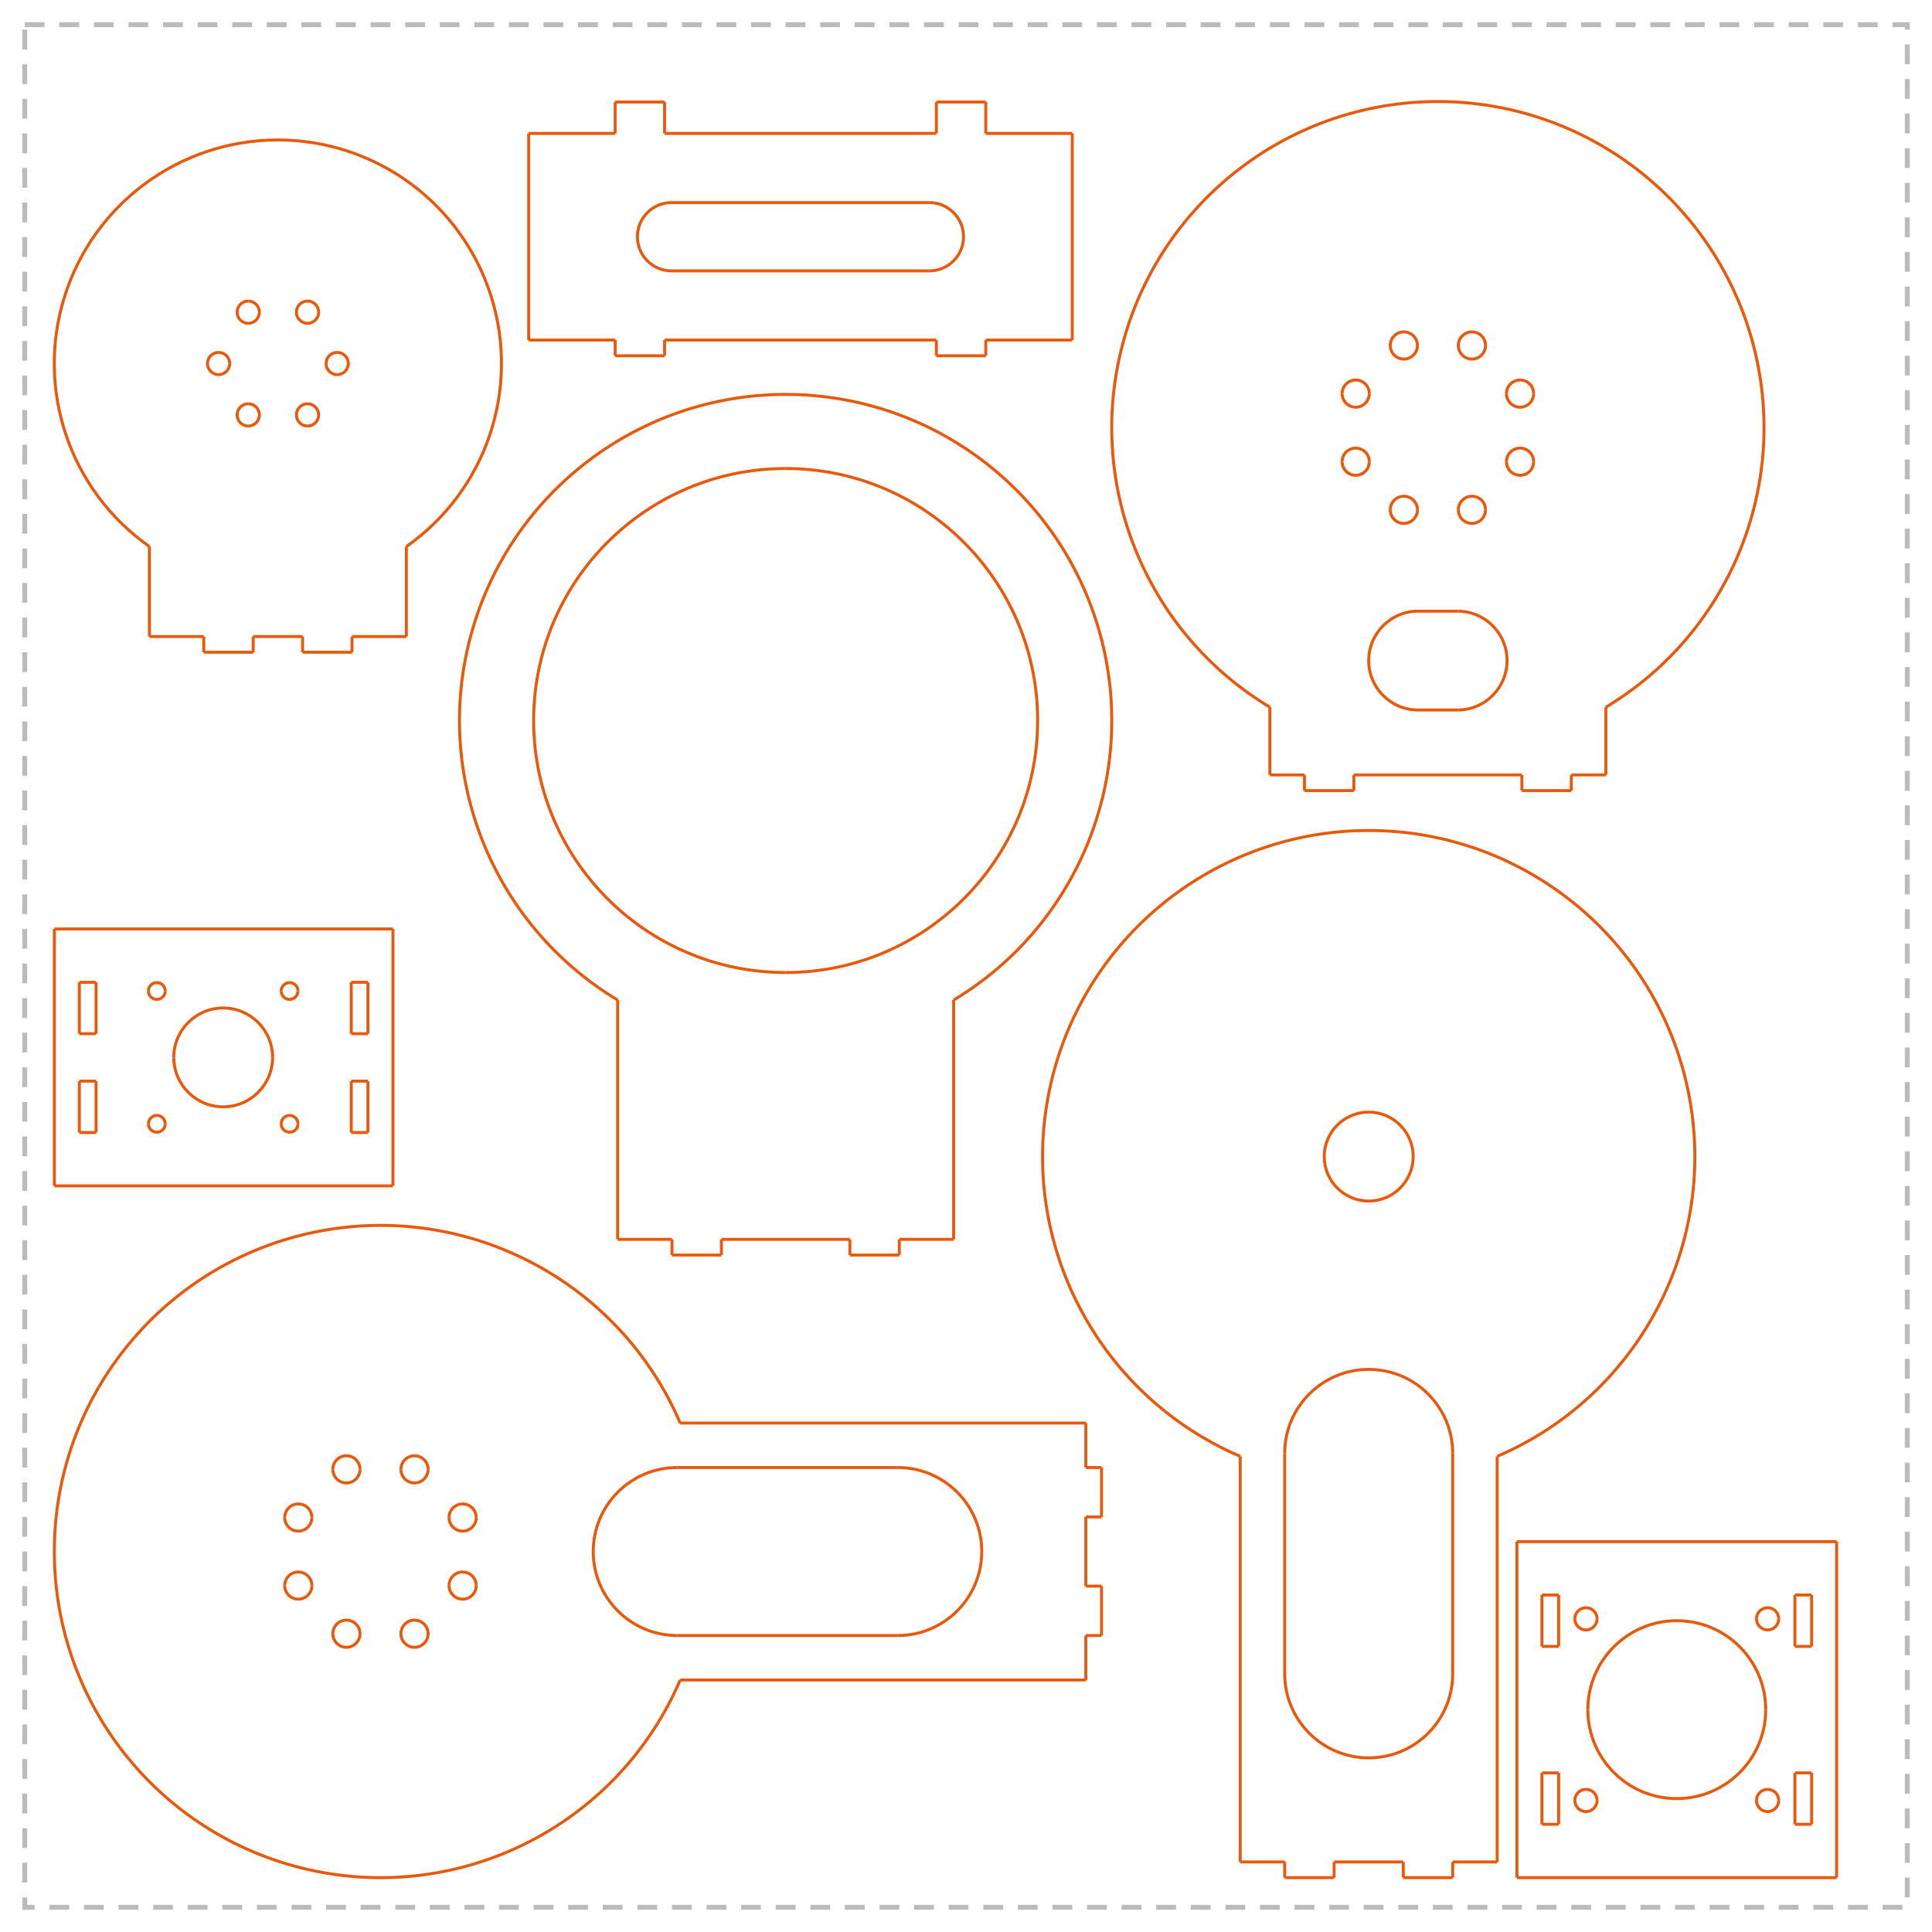
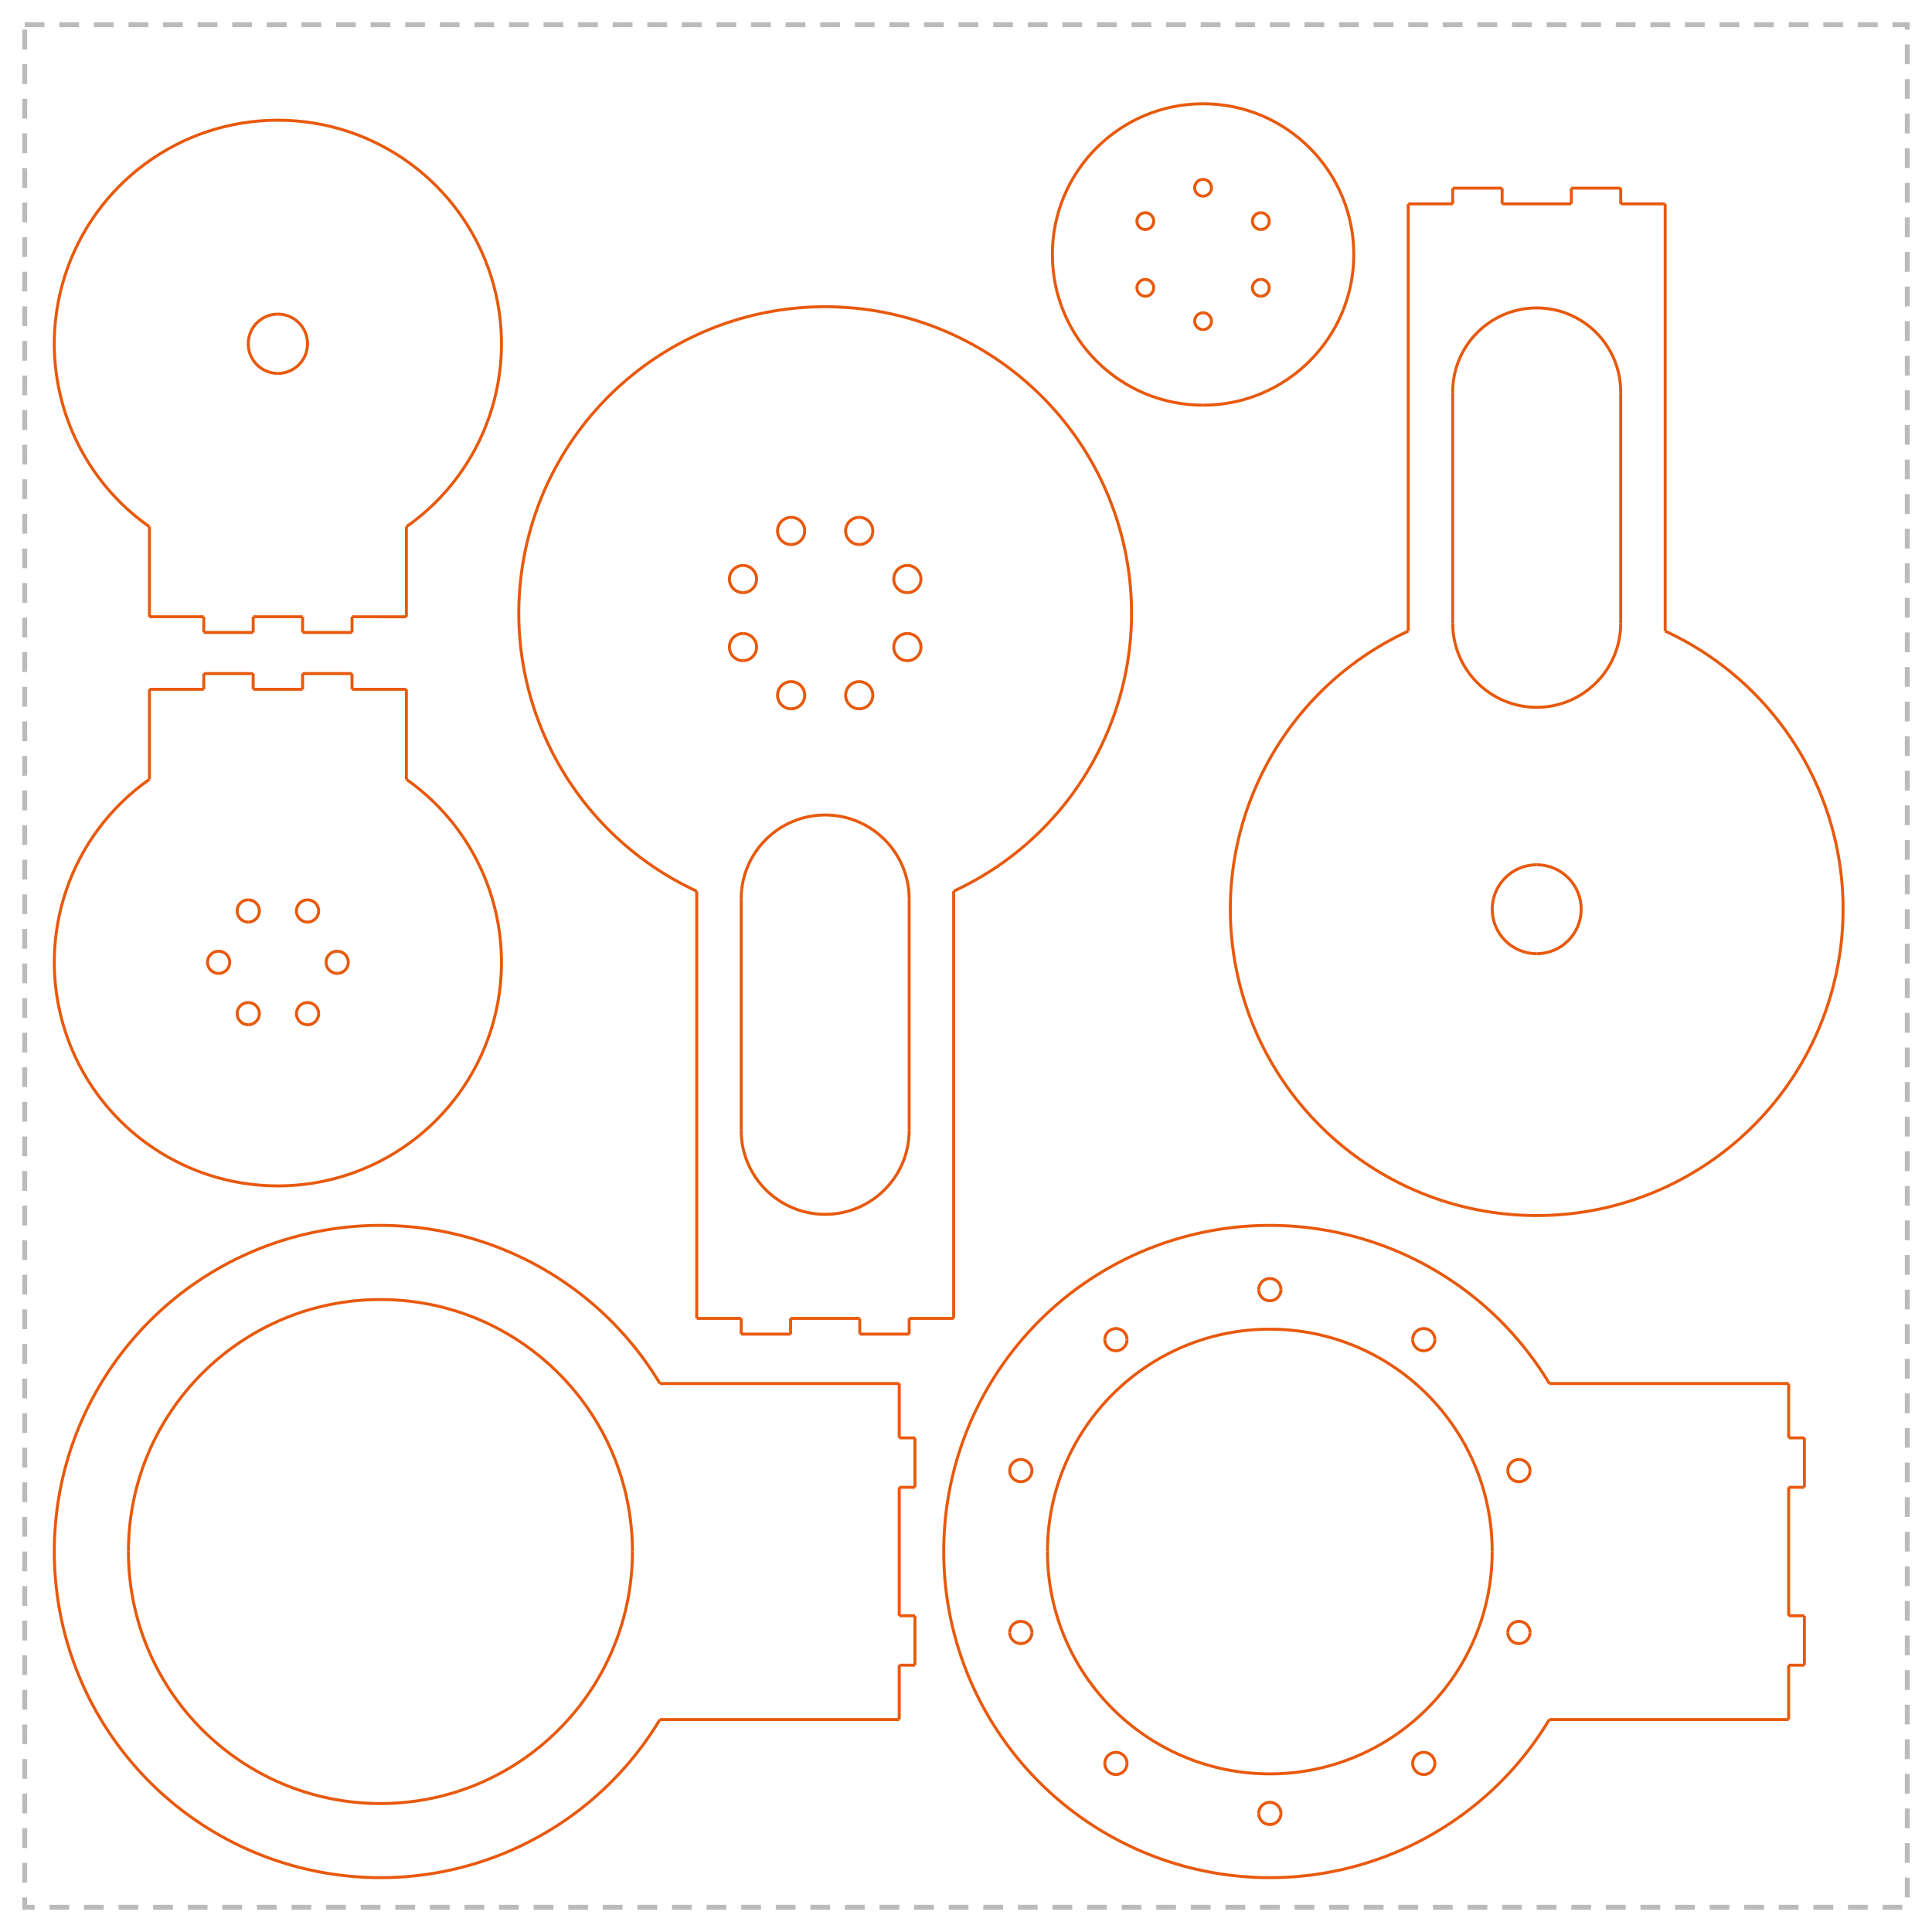
<svg xmlns="http://www.w3.org/2000/svg" viewBox="-5 -5 391 391" width="391mm" height="391mm">
  <rect x="0" y="0" width="381" height="381" fill="none" stroke="#bbb" stroke-dasharray="4 3" />
  <g fill="none" stroke="#e8590c" stroke-width="0.6">
-     <line x1="214.75" y1="335.00" x2="214.75" y2="326.00" />
-     <line x1="214.75" y1="326.00" x2="217.93" y2="326.00" />
-     <line x1="217.93" y1="326.00" x2="217.93" y2="316.00" />
-     <line x1="217.93" y1="316.00" x2="214.75" y2="316.00" />
-     <line x1="214.75" y1="316.00" x2="214.75" y2="302.00" />
-     <line x1="214.75" y1="302.00" x2="217.93" y2="302.00" />
-     <line x1="217.93" y1="302.00" x2="217.93" y2="292.00" />
-     <line x1="217.93" y1="292.00" x2="214.75" y2="292.00" />
-     <line x1="214.75" y1="292.00" x2="214.75" y2="283.00" />
-     <line x1="214.75" y1="283.00" x2="132.66" y2="283.00" />
-     <path d="M 132.66 283.00 A 66.00 66.00 0 1 0 132.66 335.00" />
-     <line x1="132.66" y1="335.00" x2="214.75" y2="335.00" />
-     <line x1="132.06" y1="292.00" x2="176.69" y2="292.00" />
-     <path d="M 176.69 292.00 A 17.00 17.00 0 0 1 176.69 326.00" />
-     <line x1="176.69" y1="326.00" x2="132.06" y2="326.00" />
-     <path d="M 132.06 326.00 A 17.00 17.00 0 0 1 132.06 292.00" />
-     <path d="M 91.38 302.12 A 2.75 2.75 0 0 0 85.88 302.12" />
-     <path d="M 85.88 302.12 A 2.75 2.75 0 0 0 91.38 302.12" />
-     <path d="M 81.64 292.37 A 2.75 2.75 0 0 0 76.14 292.37" />
-     <path d="M 76.14 292.37 A 2.75 2.75 0 0 0 81.64 292.37" />
-     <path d="M 67.86 292.37 A 2.75 2.75 0 0 0 62.36 292.37" />
-     <path d="M 62.36 292.37 A 2.75 2.75 0 0 0 67.86 292.37" />
-     <path d="M 58.12 302.12 A 2.75 2.75 0 0 0 52.62 302.12" />
-     <path d="M 52.62 302.12 A 2.75 2.75 0 0 0 58.12 302.12" />
-     <path d="M 58.12 315.89 A 2.75 2.75 0 0 0 52.62 315.89" />
-     <path d="M 52.62 315.89 A 2.75 2.75 0 0 0 58.12 315.89" />
-     <path d="M 67.86 325.63 A 2.75 2.75 0 0 0 62.36 325.63" />
-     <path d="M 62.36 325.63 A 2.75 2.75 0 0 0 67.86 325.63" />
-     <path d="M 81.64 325.63 A 2.75 2.75 0 0 0 76.14 325.63" />
-     <path d="M 76.14 325.63 A 2.75 2.75 0 0 0 81.64 325.63" />
-     <path d="M 91.38 315.89 A 2.75 2.75 0 0 0 85.88 315.89" />
-     <path d="M 85.88 315.89 A 2.75 2.75 0 0 0 91.38 315.89" />
-     <line x1="246.00" y1="371.82" x2="255.00" y2="371.82" />
-     <line x1="255.00" y1="371.82" x2="255.00" y2="375.00" />
-     <line x1="255.00" y1="375.00" x2="265.00" y2="375.00" />
-     <line x1="265.00" y1="375.00" x2="265.00" y2="371.82" />
-     <line x1="265.00" y1="371.82" x2="279.00" y2="371.82" />
-     <line x1="279.00" y1="371.82" x2="279.00" y2="375.00" />
-     <line x1="279.00" y1="375.00" x2="289.00" y2="375.00" />
-     <line x1="289.00" y1="375.00" x2="289.00" y2="371.82" />
-     <line x1="289.00" y1="371.82" x2="298.00" y2="371.82" />
-     <line x1="298.00" y1="371.82" x2="298.00" y2="289.74" />
-     <path d="M 298.00 289.74 A 66.00 66.00 0 1 0 246.00 289.74" />
-     <line x1="246.00" y1="289.74" x2="246.00" y2="371.82" />
-     <line x1="289.00" y1="289.14" x2="289.00" y2="333.76" />
-     <path d="M 289.00 333.76 A 17.00 17.00 0 0 1 255.00 333.76" />
-     <line x1="255.00" y1="333.76" x2="255.00" y2="289.14" />
-     <path d="M 255.00 289.14 A 17.00 17.00 0 0 1 289.00 289.14" />
-     <path d="M 272.00 238.07 A 9.00 9.00 0 0 0 272.00 220.07" />
-     <path d="M 272.00 220.07 A 9.00 9.00 0 0 0 272.00 238.07" />
-     <line x1="120.00" y1="245.82" x2="131.00" y2="245.82" />
-     <line x1="131.00" y1="245.82" x2="131.00" y2="249.00" />
-     <line x1="131.00" y1="249.00" x2="141.00" y2="249.00" />
-     <line x1="141.00" y1="249.00" x2="141.00" y2="245.82" />
-     <line x1="141.00" y1="245.82" x2="167.00" y2="245.82" />
-     <line x1="167.00" y1="245.82" x2="167.00" y2="249.00" />
-     <line x1="167.00" y1="249.00" x2="177.00" y2="249.00" />
-     <line x1="177.00" y1="249.00" x2="177.00" y2="245.82" />
-     <line x1="177.00" y1="245.82" x2="188.00" y2="245.82" />
-     <line x1="188.00" y1="245.82" x2="188.00" y2="197.39" />
-     <path d="M 188.00 197.39 A 66.00 66.00 0 1 0 120.00 197.39" />
-     <line x1="120.00" y1="197.39" x2="120.00" y2="245.82" />
-     <path d="M 154.00 191.82 A 51.00 51.00 0 0 0 154.00 89.82" />
-     <path d="M 154.00 89.82 A 51.00 51.00 0 0 0 154.00 191.82" />
-     <line x1="252.00" y1="151.83" x2="259.00" y2="151.83" />
-     <line x1="259.00" y1="151.83" x2="259.00" y2="155.00" />
-     <line x1="259.00" y1="155.00" x2="269.00" y2="155.00" />
-     <line x1="269.00" y1="155.00" x2="269.00" y2="151.83" />
-     <line x1="269.00" y1="151.83" x2="303.00" y2="151.83" />
-     <line x1="303.00" y1="151.83" x2="303.00" y2="155.00" />
-     <line x1="303.00" y1="155.00" x2="313.00" y2="155.00" />
-     <line x1="313.00" y1="155.00" x2="313.00" y2="151.83" />
-     <line x1="313.00" y1="151.83" x2="320.00" y2="151.83" />
-     <line x1="320.00" y1="151.83" x2="320.00" y2="138.12" />
-     <path d="M 320.00 138.12 A 66.00 66.00 0 1 0 252.00 138.12" />
-     <line x1="252.00" y1="138.12" x2="252.00" y2="151.83" />
-     <line x1="282.00" y1="118.69" x2="290.00" y2="118.69" />
-     <path d="M 290.00 118.69 A 10.00 10.00 0 0 1 290.00 138.69" />
-     <line x1="290.00" y1="138.69" x2="282.00" y2="138.69" />
-     <path d="M 282.00 138.69 A 10.00 10.00 0 0 1 282.00 118.69" />
-     <path d="M 305.38 74.66 A 2.75 2.75 0 0 0 299.88 74.66" />
-     <path d="M 299.88 74.66 A 2.75 2.75 0 0 0 305.38 74.66" />
-     <path d="M 295.64 64.92 A 2.75 2.75 0 0 0 290.14 64.92" />
-     <path d="M 290.14 64.92 A 2.75 2.75 0 0 0 295.64 64.92" />
-     <path d="M 281.86 64.92 A 2.75 2.75 0 0 0 276.36 64.92" />
-     <path d="M 276.36 64.92 A 2.75 2.75 0 0 0 281.86 64.92" />
-     <path d="M 272.12 74.66 A 2.75 2.75 0 0 0 266.62 74.66" />
-     <path d="M 266.62 74.66 A 2.75 2.75 0 0 0 272.12 74.66" />
-     <path d="M 272.12 88.44 A 2.75 2.75 0 0 0 266.62 88.44" />
-     <path d="M 266.62 88.44 A 2.75 2.75 0 0 0 272.12 88.44" />
-     <path d="M 281.86 98.18 A 2.75 2.75 0 0 0 276.36 98.18" />
-     <path d="M 276.36 98.18 A 2.75 2.75 0 0 0 281.86 98.18" />
-     <path d="M 295.64 98.18 A 2.75 2.75 0 0 0 290.14 98.18" />
-     <path d="M 290.14 98.18 A 2.75 2.75 0 0 0 295.64 98.18" />
-     <path d="M 305.38 88.44 A 2.75 2.75 0 0 0 299.88 88.44" />
-     <path d="M 299.88 88.44 A 2.75 2.75 0 0 0 305.38 88.44" />
-     <line x1="25.24" y1="123.82" x2="36.24" y2="123.82" />
-     <line x1="36.24" y1="123.82" x2="36.24" y2="127.00" />
-     <line x1="36.24" y1="127.00" x2="46.24" y2="127.00" />
-     <line x1="46.24" y1="127.00" x2="46.24" y2="123.82" />
-     <line x1="46.24" y1="123.82" x2="56.24" y2="123.82" />
-     <line x1="56.24" y1="123.82" x2="56.24" y2="127.00" />
-     <line x1="56.24" y1="127.00" x2="66.24" y2="127.00" />
-     <line x1="66.24" y1="127.00" x2="66.24" y2="123.82" />
-     <line x1="66.24" y1="123.82" x2="77.24" y2="123.83" />
-     <line x1="77.24" y1="123.83" x2="77.24" y2="105.61" />
-     <path d="M 77.24 105.61 A 45.25 45.25 0 1 0 25.24 105.61" />
-     <line x1="25.24" y1="105.61" x2="25.24" y2="123.82" />
-     <path d="M 57.24 81.22 A 2.25 2.25 0 1 0 57.24 76.72" />
-     <path d="M 57.24 76.72 A 2.25 2.25 0 0 0 57.24 81.22" />
-     <path d="M 63.24 70.82 A 2.25 2.25 0 0 0 63.24 66.32" />
-     <path d="M 63.24 66.32 A 2.25 2.25 0 0 0 63.24 70.82" />
-     <path d="M 57.24 60.43 A 2.25 2.25 0 0 0 57.24 55.93" />
-     <path d="M 57.24 55.93 A 2.25 2.25 0 0 0 57.24 60.43" />
-     <path d="M 45.24 60.43 A 2.25 2.25 0 0 0 45.24 55.93" />
-     <path d="M 45.24 55.93 A 2.25 2.25 0 0 0 45.24 60.43" />
-     <path d="M 39.24 70.82 A 2.25 2.25 0 0 0 39.24 66.32" />
-     <path d="M 39.24 66.32 A 2.25 2.25 0 0 0 39.24 70.82" />
-     <path d="M 45.24 81.22 A 2.25 2.25 0 0 0 45.24 76.72" />
-     <path d="M 45.24 76.72 A 2.25 2.25 0 0 0 45.24 81.22" />
-     <line x1="102.00" y1="63.82" x2="119.50" y2="63.82" />
-     <line x1="119.50" y1="63.82" x2="119.50" y2="67.00" />
-     <line x1="119.50" y1="67.00" x2="129.50" y2="67.00" />
-     <line x1="129.50" y1="67.00" x2="129.50" y2="63.82" />
-     <line x1="129.50" y1="63.82" x2="184.50" y2="63.82" />
-     <line x1="184.50" y1="63.82" x2="184.50" y2="67.00" />
-     <line x1="184.50" y1="67.00" x2="194.50" y2="67.00" />
-     <line x1="194.50" y1="67.00" x2="194.50" y2="63.82" />
-     <line x1="194.50" y1="63.82" x2="212.00" y2="63.82" />
-     <line x1="212.00" y1="63.82" x2="212.00" y2="22.00" />
-     <line x1="212.00" y1="22.00" x2="194.50" y2="22.00" />
-     <line x1="194.50" y1="22.00" x2="194.50" y2="15.65" />
-     <line x1="194.50" y1="15.65" x2="184.50" y2="15.65" />
-     <line x1="184.50" y1="15.65" x2="184.50" y2="22.00" />
-     <line x1="184.50" y1="22.00" x2="129.50" y2="22.00" />
-     <line x1="129.50" y1="22.00" x2="129.50" y2="15.65" />
-     <line x1="129.50" y1="15.65" x2="119.50" y2="15.65" />
-     <line x1="119.50" y1="15.65" x2="119.50" y2="22.00" />
-     <line x1="119.50" y1="22.00" x2="102.00" y2="22.00" />
-     <line x1="102.00" y1="22.00" x2="102.00" y2="63.82" />
-     <line x1="130.91" y1="36.00" x2="183.09" y2="36.00" />
-     <path d="M 183.09 36.00 A 6.91 6.91 0 0 1 183.09 49.82" />
-     <line x1="183.09" y1="49.82" x2="130.91" y2="49.82" />
-     <path d="M 130.91 49.82 A 6.91 6.91 0 0 1 130.91 36.00" />
-     <line x1="302.00" y1="375.00" x2="366.70" y2="375.00" />
-     <line x1="366.70" y1="375.00" x2="366.70" y2="307.00" />
-     <line x1="366.70" y1="307.00" x2="302.00" y2="307.00" />
-     <line x1="302.00" y1="307.00" x2="302.00" y2="375.00" />
-     <path d="M 354.98 322.62 A 2.25 2.25 0 0 0 350.48 322.62" />
-     <path d="M 350.48 322.62 A 2.25 2.25 0 0 0 354.98 322.62" />
-     <path d="M 318.22 322.62 A 2.25 2.25 0 0 0 313.72 322.62" />
-     <path d="M 313.72 322.62 A 2.25 2.25 0 0 0 318.22 322.62" />
-     <path d="M 318.22 359.38 A 2.25 2.25 0 0 0 313.72 359.38" />
-     <path d="M 313.72 359.38 A 2.25 2.25 0 0 0 318.22 359.38" />
-     <path d="M 354.98 359.38 A 2.25 2.25 0 0 0 350.48 359.38" />
-     <path d="M 350.48 359.38 A 2.25 2.25 0 0 0 354.98 359.38" />
-     <path d="M 352.35 341.00 A 18.00 18.00 0 0 0 316.35 341.00" />
-     <path d="M 316.35 341.00 A 18.00 18.00 0 0 0 352.35 341.00" />
-     <line x1="358.26" y1="364.20" x2="361.64" y2="364.20" />
-     <line x1="361.64" y1="364.20" x2="361.64" y2="353.80" />
-     <line x1="361.64" y1="353.80" x2="358.26" y2="353.80" />
-     <line x1="358.26" y1="353.80" x2="358.26" y2="364.20" />
-     <line x1="358.26" y1="328.20" x2="361.64" y2="328.20" />
-     <line x1="361.64" y1="328.20" x2="361.64" y2="317.80" />
-     <line x1="361.64" y1="317.80" x2="358.26" y2="317.80" />
-     <line x1="358.26" y1="317.80" x2="358.26" y2="328.20" />
-     <line x1="307.06" y1="364.20" x2="310.44" y2="364.20" />
-     <line x1="310.44" y1="364.20" x2="310.44" y2="353.80" />
-     <line x1="310.44" y1="353.80" x2="307.06" y2="353.80" />
-     <line x1="307.06" y1="353.80" x2="307.06" y2="364.20" />
-     <line x1="307.06" y1="328.20" x2="310.44" y2="328.20" />
-     <line x1="310.44" y1="328.20" x2="310.44" y2="317.80" />
-     <line x1="310.44" y1="317.80" x2="307.06" y2="317.80" />
-     <line x1="307.06" y1="317.80" x2="307.06" y2="328.20" />
-     <line x1="6.00" y1="235.00" x2="74.53" y2="235.00" />
-     <line x1="74.53" y1="235.00" x2="74.53" y2="183.00" />
-     <line x1="74.53" y1="183.00" x2="6.00" y2="183.00" />
-     <line x1="6.00" y1="183.00" x2="6.00" y2="235.00" />
-     <path d="M 55.31 195.56 A 1.70 1.70 0 0 0 51.91 195.56" />
-     <path d="M 51.91 195.56 A 1.70 1.70 0 0 0 55.31 195.56" />
-     <path d="M 28.44 195.56 A 1.70 1.70 0 0 0 25.04 195.56" />
-     <path d="M 25.04 195.56 A 1.70 1.70 0 0 0 28.44 195.56" />
-     <path d="M 28.44 222.44 A 1.70 1.70 0 0 0 25.04 222.44" />
-     <path d="M 25.04 222.44 A 1.70 1.70 0 0 0 28.44 222.44" />
-     <path d="M 55.31 222.44 A 1.70 1.70 0 0 0 51.91 222.44" />
-     <path d="M 51.91 222.44 A 1.70 1.70 0 0 0 55.31 222.44" />
-     <path d="M 50.17 209.00 A 10.00 10.00 0 0 0 30.17 209.00" />
-     <path d="M 30.17 209.00 A 10.00 10.00 0 0 0 50.17 209.00" />
-     <line x1="66.09" y1="224.20" x2="69.46" y2="224.20" />
-     <line x1="69.46" y1="224.20" x2="69.46" y2="213.80" />
-     <line x1="69.46" y1="213.80" x2="66.09" y2="213.80" />
-     <line x1="66.09" y1="213.80" x2="66.09" y2="224.20" />
-     <line x1="66.09" y1="204.20" x2="69.46" y2="204.20" />
-     <line x1="69.46" y1="204.20" x2="69.46" y2="193.80" />
-     <line x1="69.46" y1="193.80" x2="66.09" y2="193.80" />
-     <line x1="66.09" y1="193.80" x2="66.09" y2="204.20" />
-     <line x1="11.06" y1="224.20" x2="14.44" y2="224.20" />
-     <line x1="14.44" y1="224.20" x2="14.44" y2="213.80" />
-     <line x1="14.44" y1="213.80" x2="11.06" y2="213.80" />
-     <line x1="11.06" y1="213.80" x2="11.06" y2="224.20" />
-     <line x1="11.06" y1="204.20" x2="14.44" y2="204.20" />
-     <line x1="14.44" y1="204.20" x2="14.44" y2="193.80" />
-     <line x1="14.44" y1="193.80" x2="11.06" y2="193.80" />
-     <line x1="11.06" y1="193.80" x2="11.06" y2="204.20" />
+     <line x1="176.99" y1="343.00" x2="176.99" y2="332.00" />
+     <line x1="176.99" y1="332.00" x2="180.17" y2="332.00" />
+     <line x1="180.17" y1="332.00" x2="180.17" y2="322.00" />
+     <line x1="180.17" y1="322.00" x2="176.99" y2="322.00" />
+     <line x1="176.99" y1="322.00" x2="176.99" y2="296.00" />
+     <line x1="176.99" y1="296.00" x2="180.17" y2="296.00" />
+     <line x1="180.17" y1="296.00" x2="180.17" y2="286.00" />
+     <line x1="180.17" y1="286.00" x2="176.99" y2="286.00" />
+     <line x1="176.99" y1="286.00" x2="176.99" y2="275.00" />
+     <line x1="176.99" y1="275.00" x2="128.56" y2="275.00" />
+     <path d="M 128.56 275.00 A 66.00 66.00 0 1 0 128.56 343.00" />
+     <line x1="128.56" y1="343.00" x2="176.99" y2="343.00" />
+     <path d="M 122.99 309.00 A 51.00 51.00 0 0 0 20.99 309.00" />
+     <path d="M 20.99 309.00 A 51.00 51.00 0 0 0 122.99 309.00" />
+     <line x1="356.99" y1="343.00" x2="356.99" y2="332.00" />
+     <line x1="356.99" y1="332.00" x2="360.17" y2="332.00" />
+     <line x1="360.17" y1="332.00" x2="360.17" y2="322.00" />
+     <line x1="360.17" y1="322.00" x2="356.99" y2="322.00" />
+     <line x1="356.99" y1="322.00" x2="356.99" y2="296.00" />
+     <line x1="356.99" y1="296.00" x2="360.17" y2="296.00" />
+     <line x1="360.17" y1="296.00" x2="360.17" y2="286.00" />
+     <line x1="360.17" y1="286.00" x2="356.99" y2="286.00" />
+     <line x1="356.99" y1="286.00" x2="356.99" y2="275.00" />
+     <line x1="356.99" y1="275.00" x2="308.56" y2="275.00" />
+     <path d="M 308.56 275.00 A 66.00 66.00 0 1 0 308.56 343.00" />
+     <line x1="308.56" y1="343.00" x2="356.99" y2="343.00" />
+     <path d="M 296.99 309.00 A 45.00 45.00 0 0 0 206.99 309.00" />
+     <path d="M 206.99 309.00 A 45.00 45.00 0 0 0 296.99 309.00" />
+     <path d="M 304.65 292.62 A 2.25 2.25 0 0 0 300.15 292.62" />
+     <path d="M 300.15 292.62 A 2.25 2.25 0 0 0 304.65 292.62" />
+     <path d="M 285.39 266.12 A 2.25 2.25 0 0 0 280.89 266.12" />
+     <path d="M 280.89 266.12 A 2.25 2.25 0 0 0 285.39 266.12" />
+     <path d="M 254.24 256.00 A 2.25 2.25 0 0 0 249.74 256.00" />
+     <path d="M 249.74 256.00 A 2.25 2.25 0 0 0 254.24 256.00" />
+     <path d="M 223.09 266.12 A 2.25 2.25 0 0 0 218.59 266.12" />
+     <path d="M 218.59 266.12 A 2.25 2.25 0 0 0 223.09 266.12" />
+     <path d="M 203.84 292.62 A 2.25 2.25 0 0 0 199.34 292.62" />
+     <path d="M 199.34 292.62 A 2.25 2.25 0 0 0 203.84 292.62" />
+     <path d="M 203.84 325.38 A 2.25 2.25 0 0 0 199.34 325.38" />
+     <path d="M 199.34 325.38 A 2.25 2.25 0 0 0 203.84 325.38" />
+     <path d="M 223.09 351.88 A 2.25 2.25 0 0 0 218.59 351.88" />
+     <path d="M 218.59 351.88 A 2.25 2.25 0 0 0 223.09 351.88" />
+     <path d="M 254.24 362.00 A 2.25 2.25 0 0 0 249.74 362.00" />
+     <path d="M 249.74 362.00 A 2.25 2.25 0 0 0 254.24 362.00" />
+     <path d="M 285.39 351.88 A 2.25 2.25 0 0 0 280.89 351.88" />
+     <path d="M 280.89 351.88 A 2.25 2.25 0 0 0 285.39 351.88" />
+     <path d="M 304.65 325.38 A 2.25 2.25 0 0 0 300.15 325.38" />
+     <path d="M 300.15 325.38 A 2.25 2.25 0 0 0 304.65 325.38" />
+     <line x1="136.00" y1="261.82" x2="145.00" y2="261.82" />
+     <line x1="145.00" y1="261.82" x2="145.00" y2="265.00" />
+     <line x1="145.00" y1="265.00" x2="155.00" y2="265.00" />
+     <line x1="155.00" y1="265.00" x2="155.00" y2="261.82" />
+     <line x1="155.00" y1="261.82" x2="169.00" y2="261.82" />
+     <line x1="169.00" y1="261.82" x2="169.00" y2="265.00" />
+     <line x1="169.00" y1="265.00" x2="179.00" y2="265.00" />
+     <line x1="179.00" y1="265.00" x2="179.00" y2="261.82" />
+     <line x1="179.00" y1="261.82" x2="188.00" y2="261.82" />
+     <line x1="188.00" y1="261.82" x2="188.00" y2="175.36" />
+     <path d="M 188.00 175.36 A 62.00 62.00 0 1 0 136.00 175.36" />
+     <line x1="136.00" y1="175.36" x2="136.00" y2="261.82" />
+     <line x1="179.00" y1="176.94" x2="179.00" y2="223.76" />
+     <path d="M 179.00 223.76 A 17.00 17.00 0 0 1 145.00 223.76" />
+     <line x1="145.00" y1="223.76" x2="145.00" y2="176.94" />
+     <path d="M 145.00 176.94 A 17.00 17.00 0 0 1 179.00 176.94" />
+     <path d="M 168.89 138.45 A 2.75 2.75 0 0 0 168.89 132.95" />
+     <path d="M 168.89 132.95 A 2.75 2.75 0 0 0 168.89 138.45" />
+     <path d="M 178.63 128.71 A 2.75 2.75 0 0 0 178.63 123.21" />
+     <path d="M 178.63 123.21 A 2.75 2.75 0 0 0 178.63 128.71" />
+     <path d="M 178.63 114.94 A 2.75 2.75 0 0 0 178.63 109.44" />
+     <path d="M 178.63 109.44 A 2.75 2.75 0 0 0 178.63 114.94" />
+     <path d="M 168.89 105.20 A 2.75 2.75 0 0 0 168.89 99.70" />
+     <path d="M 168.89 99.70 A 2.75 2.75 0 0 0 168.89 105.20" />
+     <path d="M 155.11 105.20 A 2.75 2.75 0 0 0 155.11 99.70" />
+     <path d="M 155.11 99.70 A 2.75 2.75 0 0 0 155.11 105.20" />
+     <path d="M 145.37 114.94 A 2.75 2.75 0 0 0 145.37 109.44" />
+     <path d="M 145.37 109.44 A 2.75 2.75 0 0 0 145.37 114.94" />
+     <path d="M 145.37 128.71 A 2.75 2.75 0 0 0 145.37 123.21" />
+     <path d="M 145.37 123.21 A 2.75 2.75 0 0 0 145.37 128.71" />
+     <path d="M 155.11 138.45 A 2.75 2.75 0 0 0 155.11 132.95" />
+     <path d="M 155.11 132.95 A 2.75 2.75 0 0 0 155.11 138.45" />
+     <line x1="332.00" y1="36.26" x2="323.00" y2="36.26" />
+     <line x1="323.00" y1="36.26" x2="323.00" y2="33.08" />
+     <line x1="323.00" y1="33.08" x2="313.00" y2="33.08" />
+     <line x1="313.00" y1="33.08" x2="313.00" y2="36.26" />
+     <line x1="313.00" y1="36.26" x2="299.00" y2="36.26" />
+     <line x1="299.00" y1="36.26" x2="299.00" y2="33.08" />
+     <line x1="299.00" y1="33.08" x2="289.00" y2="33.08" />
+     <line x1="289.00" y1="33.08" x2="289.00" y2="36.26" />
+     <line x1="289.00" y1="36.26" x2="280.00" y2="36.26" />
+     <line x1="280.00" y1="36.26" x2="280.00" y2="122.72" />
+     <path d="M 280.00 122.72 A 62.00 62.00 0 1 0 332.00 122.72" />
+     <line x1="332.00" y1="122.72" x2="332.00" y2="36.26" />
+     <line x1="289.00" y1="121.15" x2="289.00" y2="74.32" />
+     <path d="M 289.00 74.32 A 17.00 17.00 0 0 1 323.00 74.32" />
+     <line x1="323.00" y1="74.32" x2="323.00" y2="121.15" />
+     <path d="M 323.00 121.15 A 17.00 17.00 0 0 1 289.00 121.15" />
+     <path d="M 306.00 170.01 A 9.00 9.00 0 0 0 306.00 188.01" />
+     <path d="M 306.00 188.01 A 9.00 9.00 0 0 0 306.00 170.01" />
+     <line x1="77.24" y1="134.50" x2="66.24" y2="134.50" />
+     <line x1="66.24" y1="134.50" x2="66.24" y2="131.32" />
+     <line x1="66.24" y1="131.32" x2="56.24" y2="131.32" />
+     <line x1="56.24" y1="131.32" x2="56.24" y2="134.50" />
+     <line x1="56.24" y1="134.50" x2="46.24" y2="134.50" />
+     <line x1="46.24" y1="134.50" x2="46.24" y2="131.32" />
+     <line x1="46.24" y1="131.32" x2="36.24" y2="131.32" />
+     <line x1="36.24" y1="131.32" x2="36.24" y2="134.50" />
+     <line x1="36.24" y1="134.50" x2="25.24" y2="134.50" />
+     <line x1="25.24" y1="134.50" x2="25.24" y2="152.72" />
+     <path d="M 25.24 152.72 A 45.25 45.25 0 1 0 77.24 152.72" />
+     <line x1="77.24" y1="152.72" x2="77.24" y2="134.50" />
+     <path d="M 45.24 177.11 A 2.25 2.25 0 0 0 45.24 181.61" />
+     <path d="M 45.24 181.61 A 2.25 2.25 0 0 0 45.24 177.11" />
+     <path d="M 39.24 187.50 A 2.25 2.25 0 0 0 39.24 192.00" />
+     <path d="M 39.24 192.00 A 2.25 2.25 0 0 0 39.24 187.50" />
+     <path d="M 45.24 197.89 A 2.25 2.25 0 0 0 45.24 202.39" />
+     <path d="M 45.24 202.39 A 2.25 2.25 0 0 0 45.24 197.89" />
+     <path d="M 57.24 197.89 A 2.25 2.25 0 0 0 57.24 202.39" />
+     <path d="M 57.24 202.39 A 2.25 2.25 0 0 0 57.24 197.89" />
+     <path d="M 63.24 187.50 A 2.25 2.25 0 0 0 63.24 192.00" />
+     <path d="M 63.24 192.00 A 2.25 2.25 0 0 0 63.24 187.50" />
+     <path d="M 57.24 177.11 A 2.25 2.25 0 0 0 57.24 181.61" />
+     <path d="M 57.24 181.61 A 2.25 2.25 0 0 0 57.24 177.11" />
+     <line x1="25.24" y1="119.82" x2="36.24" y2="119.82" />
+     <line x1="36.24" y1="119.82" x2="36.24" y2="123.00" />
+     <line x1="36.24" y1="123.00" x2="46.24" y2="123.00" />
+     <line x1="46.24" y1="123.00" x2="46.24" y2="119.82" />
+     <line x1="46.24" y1="119.82" x2="56.24" y2="119.82" />
+     <line x1="56.24" y1="119.82" x2="56.24" y2="123.00" />
+     <line x1="56.24" y1="123.00" x2="66.24" y2="123.00" />
+     <line x1="66.24" y1="123.00" x2="66.24" y2="119.82" />
+     <line x1="66.24" y1="119.82" x2="77.24" y2="119.83" />
+     <line x1="77.24" y1="119.83" x2="77.24" y2="101.61" />
+     <path d="M 77.24 101.61 A 45.25 45.25 0 1 0 25.24 101.61" />
+     <line x1="25.24" y1="101.61" x2="25.24" y2="119.82" />
+     <path d="M 51.24 70.57 A 6.00 6.00 0 0 0 51.24 58.57" />
+     <path d="M 51.24 58.57 A 6.00 6.00 0 0 0 51.24 70.57" />
+     <path d="M 238.48 16.00 A 30.50 30.50 0 0 0 238.48 77.00" />
+     <path d="M 238.48 77.00 A 30.50 30.50 0 0 0 238.48 16.00" />
+     <path d="M 238.48 31.30 A 1.70 1.70 0 0 0 238.48 34.70" />
+     <path d="M 238.48 34.70 A 1.70 1.70 0 0 0 238.48 31.30" />
+     <path d="M 226.79 38.05 A 1.70 1.70 0 0 0 226.79 41.45" />
+     <path d="M 226.79 41.45 A 1.70 1.70 0 0 0 226.79 38.05" />
+     <path d="M 226.79 51.55 A 1.70 1.70 0 0 0 226.79 54.95" />
+     <path d="M 226.79 54.95 A 1.70 1.70 0 0 0 226.79 51.55" />
+     <path d="M 238.48 58.30 A 1.70 1.70 0 0 0 238.48 61.70" />
+     <path d="M 238.48 61.70 A 1.70 1.70 0 0 0 238.48 58.30" />
+     <path d="M 250.17 51.55 A 1.70 1.70 0 0 0 250.17 54.95" />
+     <path d="M 250.17 54.95 A 1.70 1.70 0 0 0 250.17 51.55" />
+     <path d="M 250.17 38.05 A 1.70 1.70 0 0 0 250.17 41.45" />
+     <path d="M 250.17 41.45 A 1.70 1.70 0 0 0 250.17 38.05" />
  </g>
</svg>
